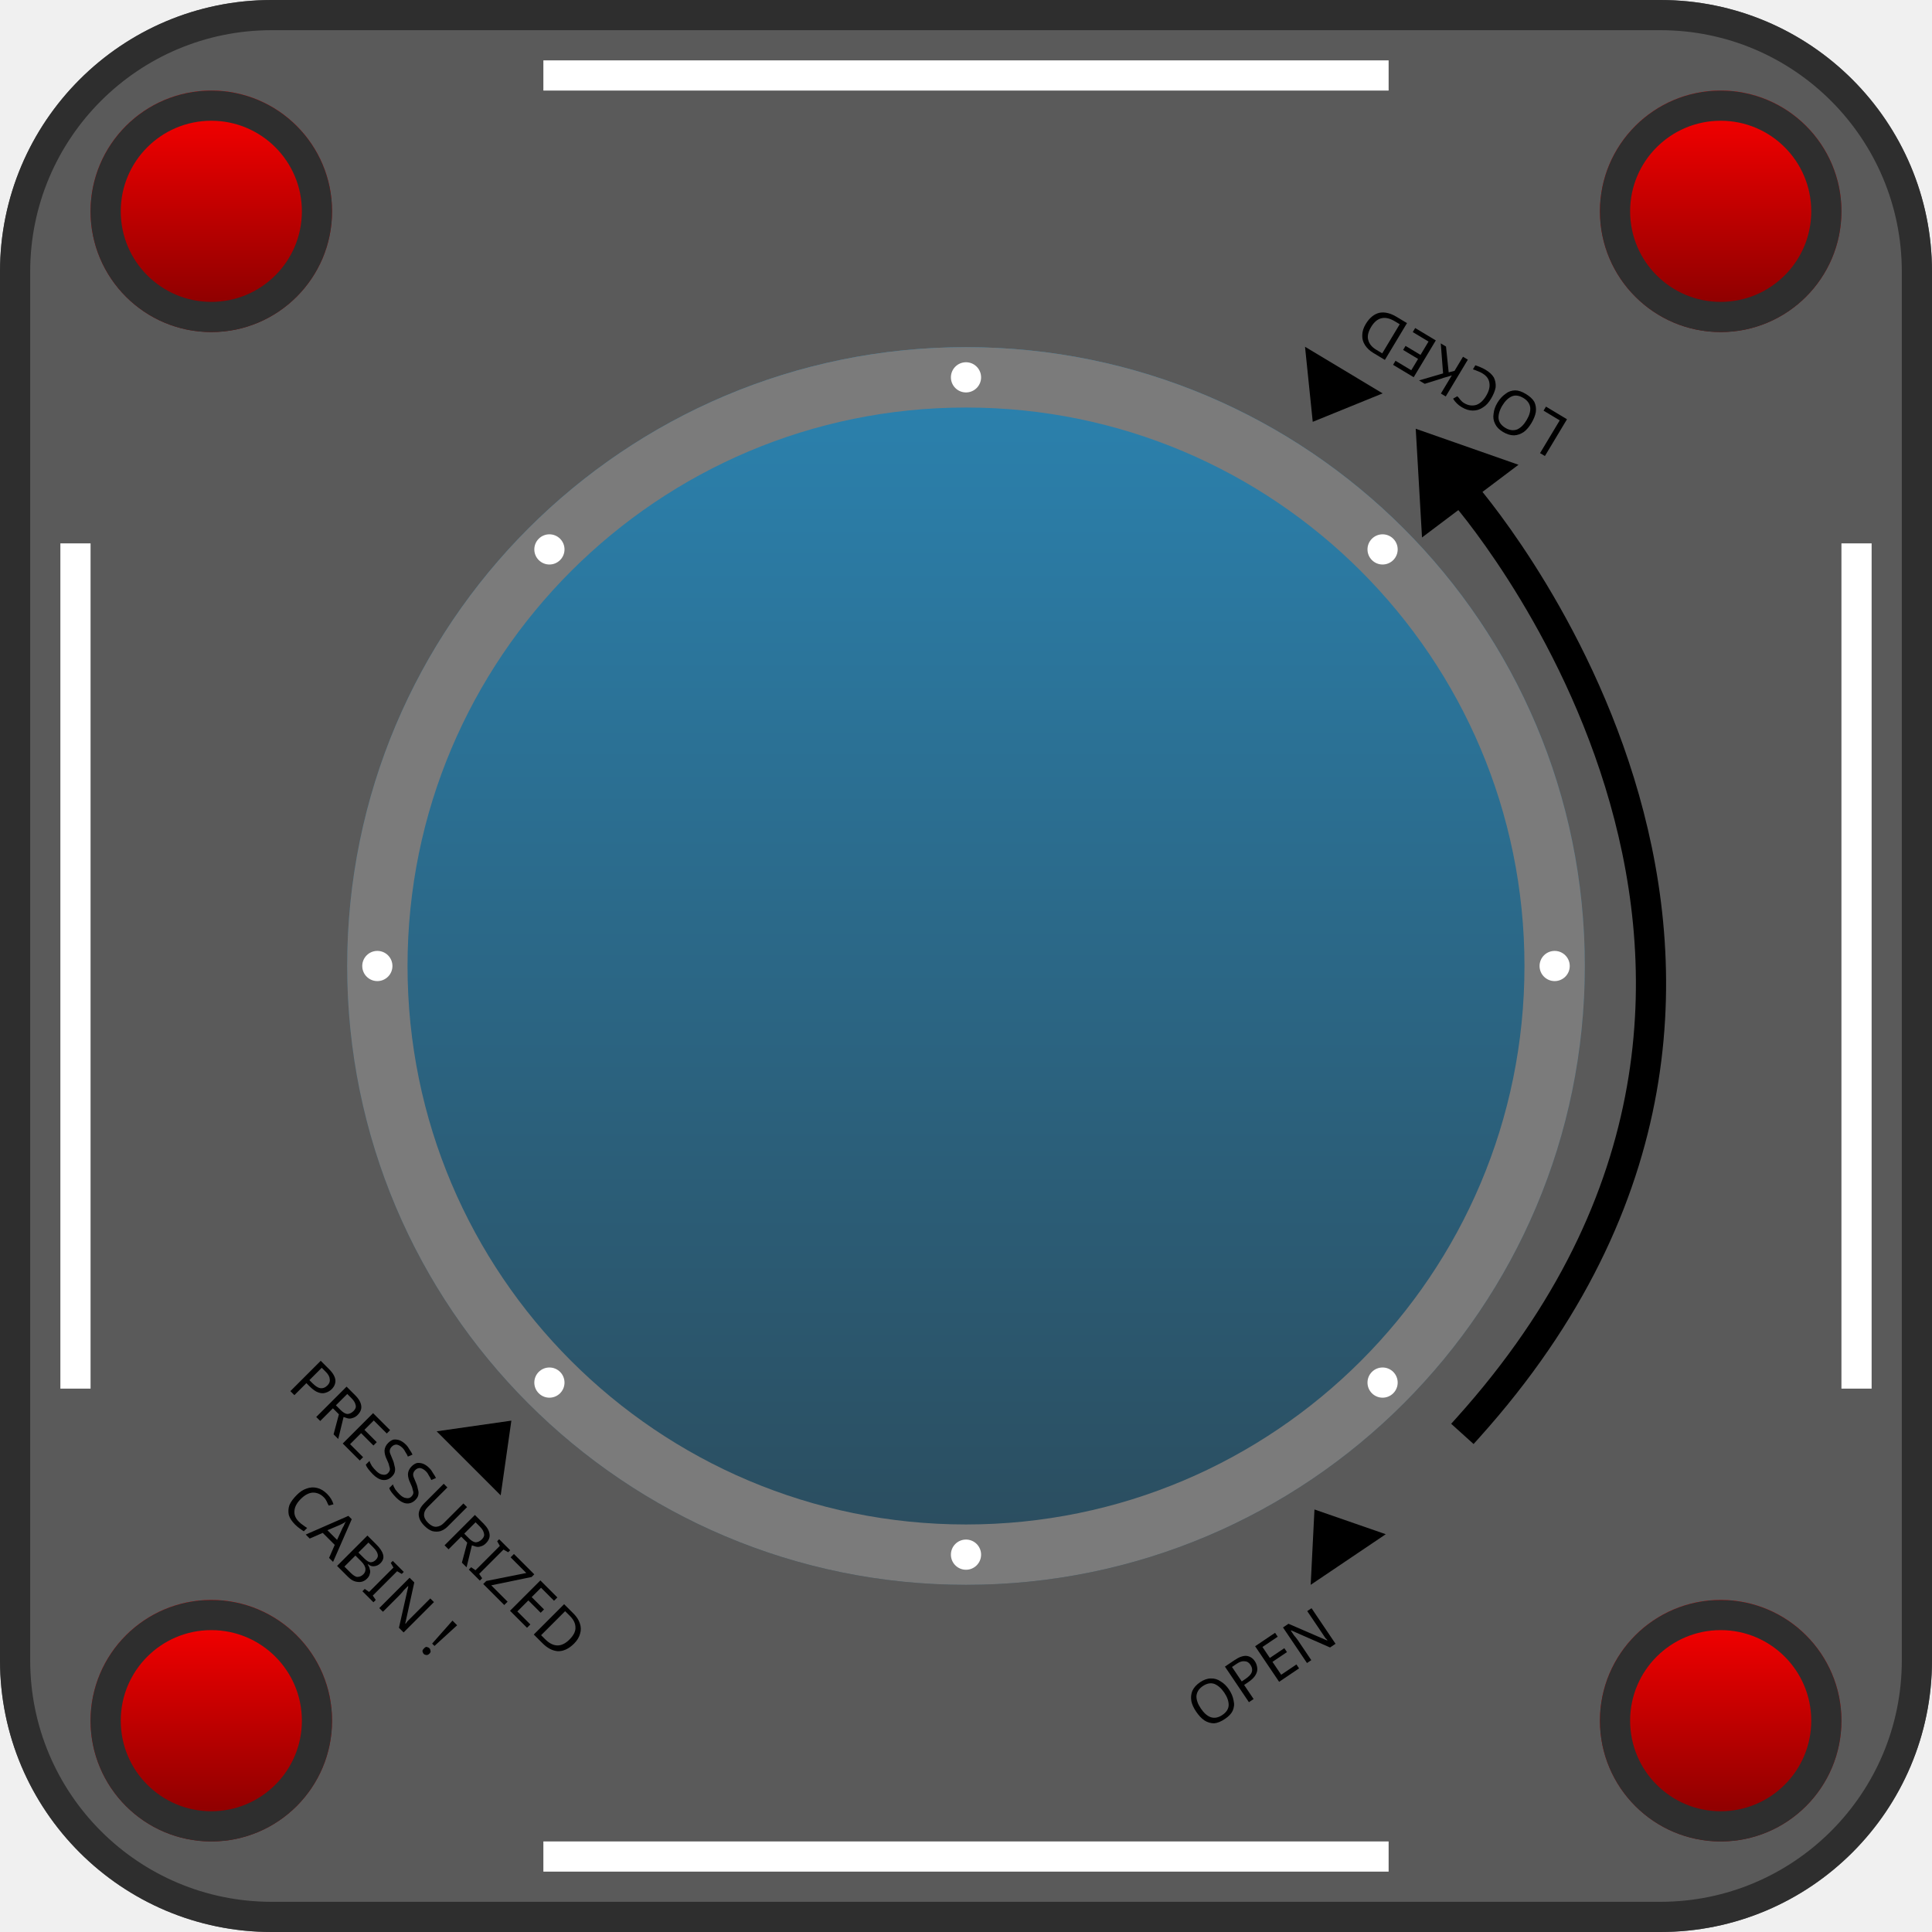
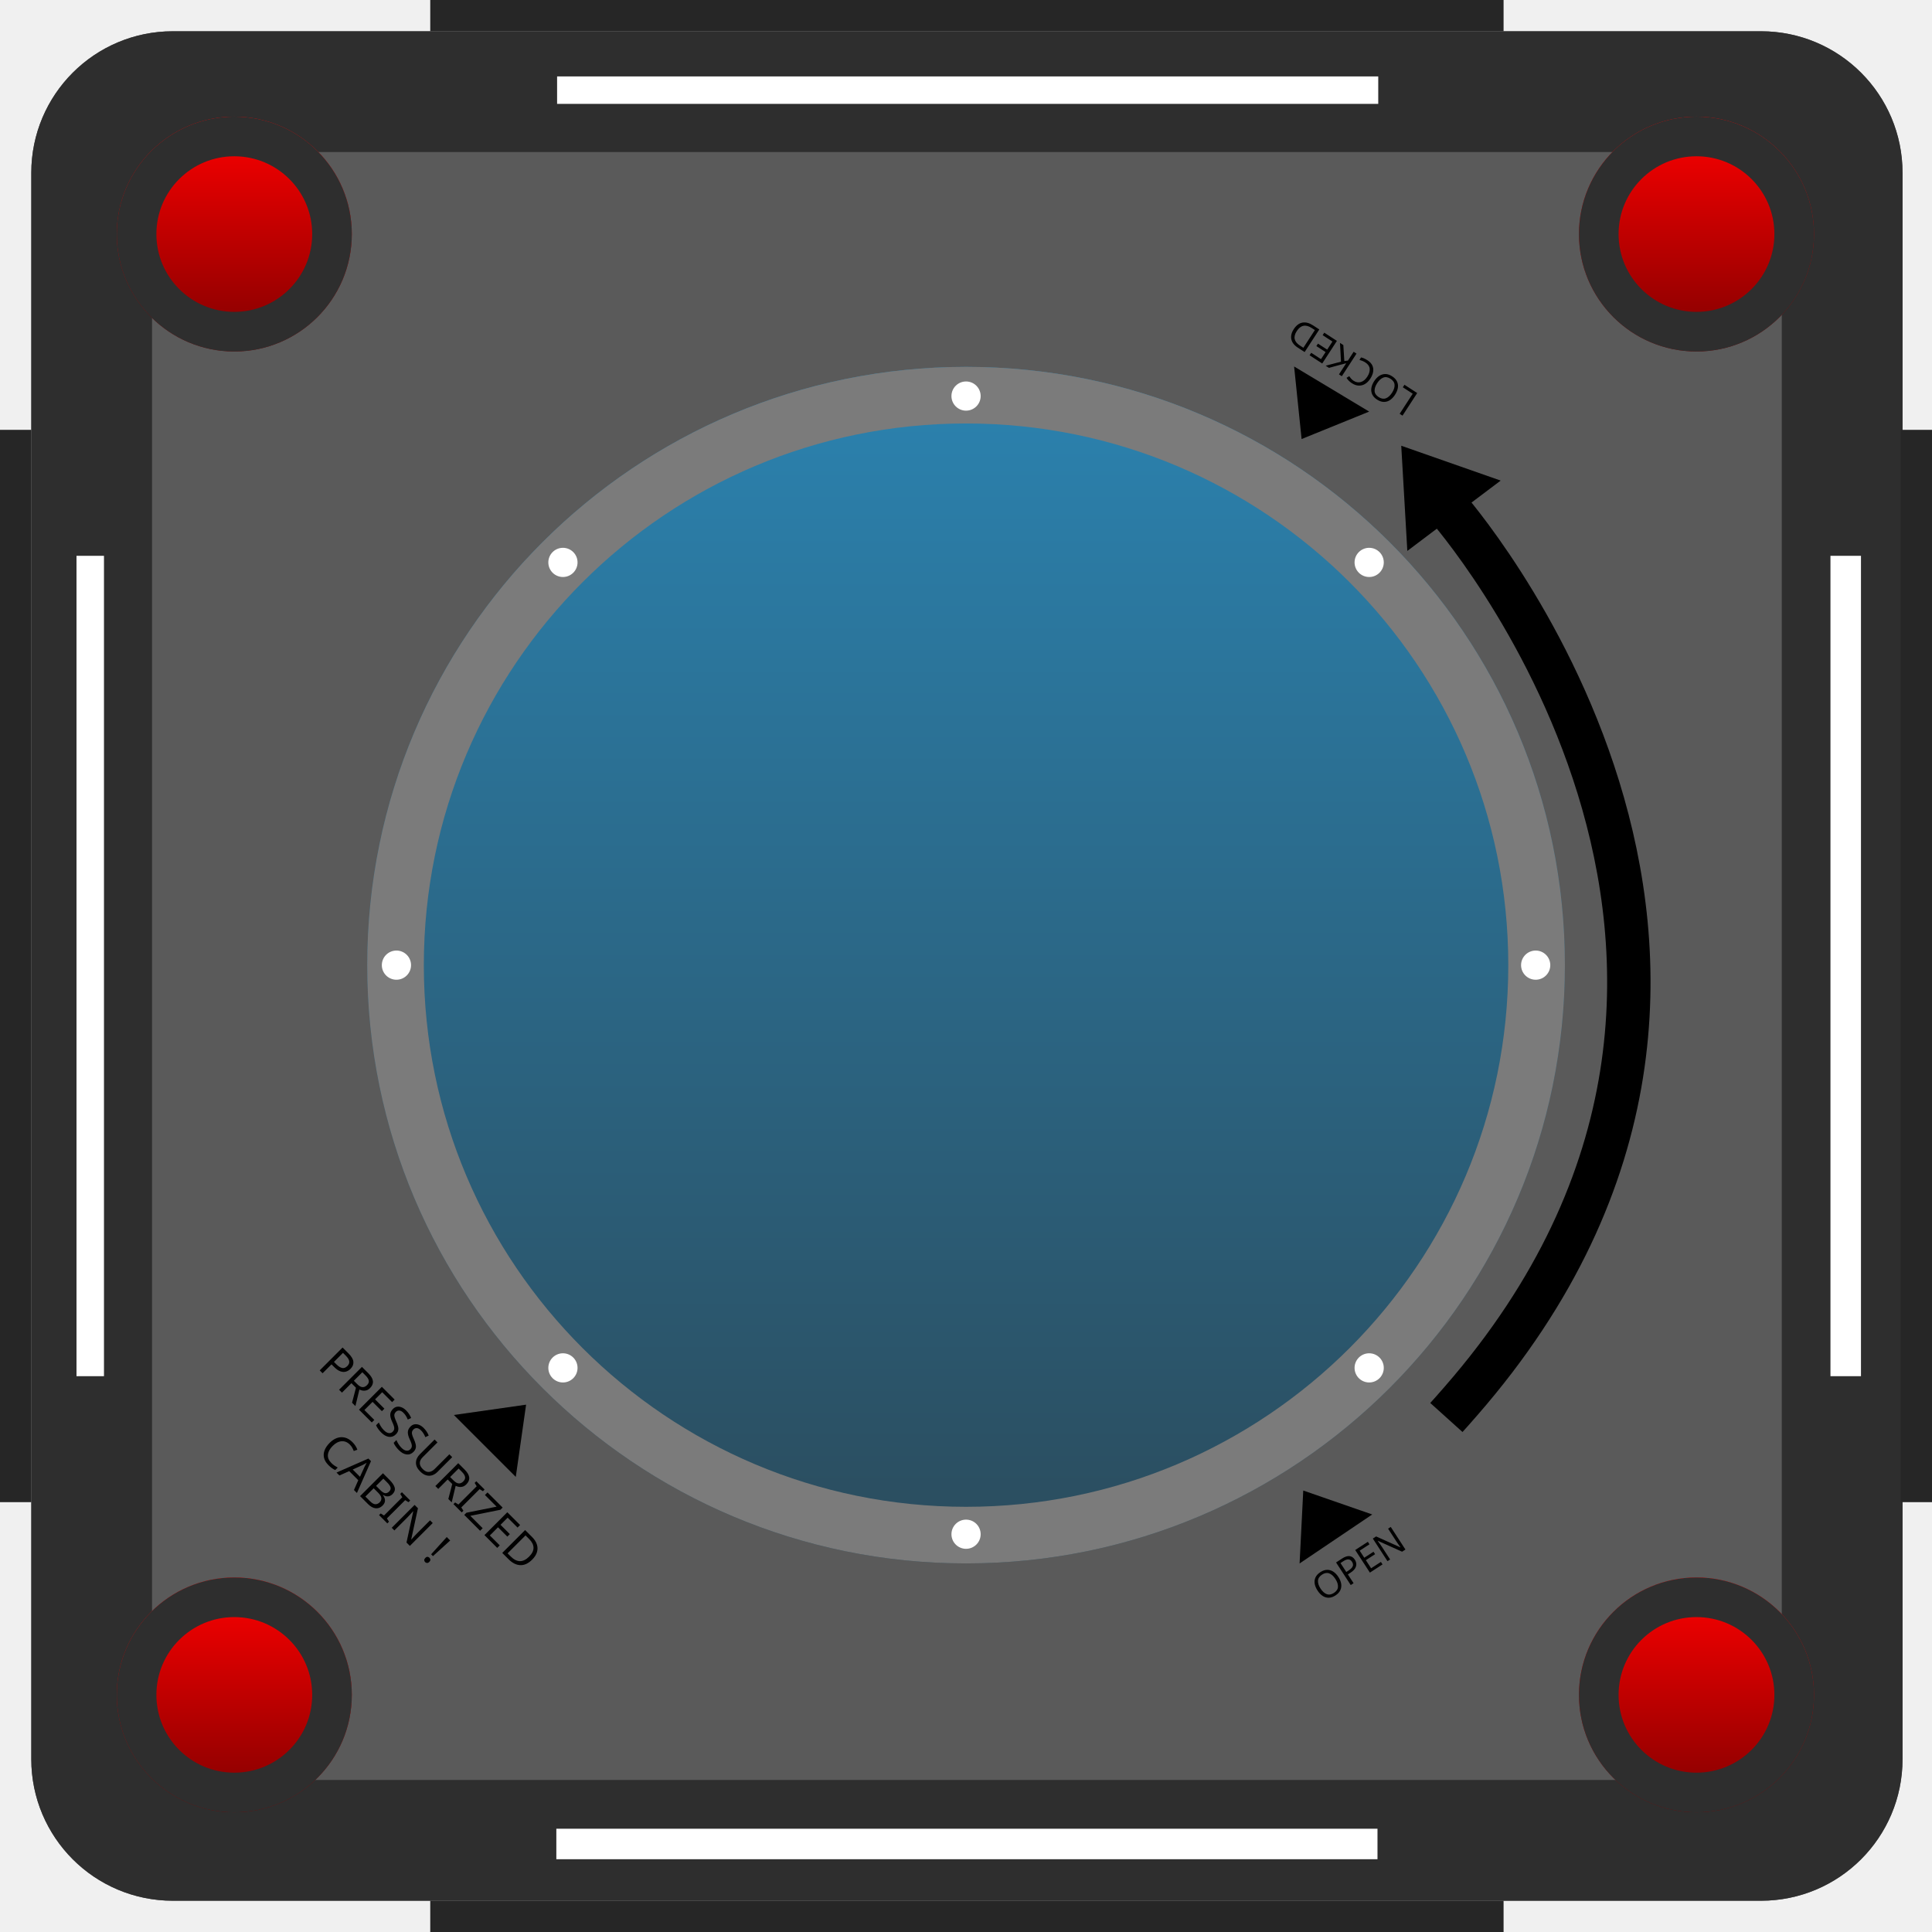
- <svg xmlns="http://www.w3.org/2000/svg" width="64" height="64" viewBox="0 0 64 64">
+ <svg xmlns="http://www.w3.org/2000/svg" width="1024" height="1024" viewBox="0 0 1024 1024">
  <defs>
    <linearGradient id="linear-gradient" x1="0.5" x2="0.5" y2="1" gradientUnits="objectBoundingBox">
      <stop offset="0" stop-color="#00a8ff" stop-opacity="0.522" />
      <stop offset="1" stop-color="#003e5e" stop-opacity="0.522" />
    </linearGradient>
    <linearGradient id="linear-gradient-2" x1="0.5" x2="0.5" y2="1" gradientUnits="objectBoundingBox">
      <stop offset="0" stop-color="red" />
      <stop offset="1" stop-color="maroon" />
    </linearGradient>
  </defs>
-   <g id="CommandCapsule" transform="translate(-928 -508)">
-     <g id="Rechteck_1" data-name="Rechteck 1" transform="translate(928 508)" fill="#5a5a5a" stroke="#2e2e2e" stroke-width="1">
-       <rect width="64" height="64" rx="9" stroke="none" />
-       <rect x="0.5" y="0.5" width="63" height="63" rx="8.5" fill="none" />
+   <g id="CommandCapsule" transform="translate(-910.876 -490.876)">
+     <g id="Rechteck_1" data-name="Rechteck 1" transform="translate(927.461 507.446)" fill="#5a5a5a" stroke="#2e2e2e" stroke-width="64">
+       <rect width="991.798" height="990.86" rx="75" stroke="none" />
+       <rect x="32" y="32" width="927.798" height="926.86" rx="43" fill="none" />
    </g>
-     <g id="Ellipse_1" data-name="Ellipse 1" transform="translate(939.5 519.5)" stroke="#7b7b7b" stroke-width="2" fill="url(#linear-gradient)">
-       <circle cx="20.5" cy="20.5" r="20.5" stroke="none" />
-       <circle cx="20.5" cy="20.5" r="19.5" fill="none" />
+     <g id="Ellipse_1" data-name="Ellipse 1" transform="translate(1105.512 685.328)" stroke="#7b7b7b" stroke-width="30" fill="url(#linear-gradient)">
+       <ellipse cx="317.394" cy="317.094" rx="317.394" ry="317.094" stroke="none" />
+       <ellipse cx="317.394" cy="317.094" rx="302.394" ry="302.094" fill="none" />
    </g>
-     <circle id="Ellipse_2" data-name="Ellipse 2" cx="0.5" cy="0.5" r="0.5" transform="translate(959.5 520)" fill="#fff" />
-     <circle id="Ellipse_3" data-name="Ellipse 3" cx="0.5" cy="0.5" r="0.5" transform="translate(959.5 559)" fill="#fff" />
-     <circle id="Ellipse_4" data-name="Ellipse 4" cx="0.5" cy="0.5" r="0.5" transform="translate(979 539.5)" fill="#fff" />
-     <circle id="Ellipse_5" data-name="Ellipse 5" cx="0.5" cy="0.5" r="0.5" transform="translate(940 539.5)" fill="#fff" />
-     <circle id="Ellipse_6" data-name="Ellipse 6" cx="0.5" cy="0.5" r="0.5" transform="translate(945.7 525.7)" fill="#fff" />
-     <circle id="Ellipse_7" data-name="Ellipse 7" cx="0.5" cy="0.5" r="0.5" transform="translate(973.3 553.3)" fill="#fff" />
-     <circle id="Ellipse_8" data-name="Ellipse 8" cx="0.5" cy="0.5" r="0.5" transform="translate(945.7 553.3)" fill="#fff" />
-     <circle id="Ellipse_9" data-name="Ellipse 9" cx="0.5" cy="0.5" r="0.5" transform="translate(973.3 525.7)" fill="#fff" />
-     <rect id="Rechteck_2" data-name="Rechteck 2" width="28" height="1" transform="translate(946 510)" fill="#fff" />
-     <rect id="Rechteck_3" data-name="Rechteck 3" width="28" height="1" transform="translate(946 569)" fill="#fff" />
-     <rect id="Rechteck_4" data-name="Rechteck 4" width="28" height="1" transform="translate(990 526) rotate(90)" fill="#fff" />
-     <rect id="Rechteck_5" data-name="Rechteck 5" width="28" height="1" transform="translate(931 526) rotate(90)" fill="#fff" />
-     <g id="Ellipse_10" data-name="Ellipse 10" transform="translate(931 511)" stroke="#2e2e2e" stroke-width="1" fill="url(#linear-gradient-2)">
-       <circle cx="4" cy="4" r="4" stroke="none" />
-       <circle cx="4" cy="4" r="3.5" fill="none" />
+     <ellipse id="Ellipse_2" data-name="Ellipse 2" cx="7.741" cy="7.734" rx="7.741" ry="7.734" transform="translate(1415.164 693.062)" fill="#fff" />
+     <ellipse id="Ellipse_3" data-name="Ellipse 3" cx="7.741" cy="7.734" rx="7.741" ry="7.734" transform="translate(1415.164 1296.313)" fill="#fff" />
+     <ellipse id="Ellipse_4" data-name="Ellipse 4" cx="7.741" cy="7.734" rx="7.741" ry="7.734" transform="translate(1717.076 994.688)" fill="#fff" />
+     <ellipse id="Ellipse_5" data-name="Ellipse 5" cx="7.741" cy="7.734" rx="7.741" ry="7.734" transform="translate(1113.253 994.688)" fill="#fff" />
+     <ellipse id="Ellipse_6" data-name="Ellipse 6" cx="7.741" cy="7.734" rx="7.741" ry="7.734" transform="translate(1201.504 781.229)" fill="#fff" />
+     <ellipse id="Ellipse_7" data-name="Ellipse 7" cx="7.741" cy="7.734" rx="7.741" ry="7.734" transform="translate(1628.824 1208.146)" fill="#fff" />
+     <ellipse id="Ellipse_8" data-name="Ellipse 8" cx="7.741" cy="7.734" rx="7.741" ry="7.734" transform="translate(1201.504 1208.146)" fill="#fff" />
+     <ellipse id="Ellipse_9" data-name="Ellipse 9" cx="7.741" cy="7.734" rx="7.741" ry="7.734" transform="translate(1628.824 781.229)" fill="#fff" />
+     <rect id="Rechteck_2" data-name="Rechteck 2" width="435.226" height="14.548" transform="translate(1206.149 531.384)" fill="#fff" />
+     <rect id="Rechteck_3" data-name="Rechteck 3" width="435.226" height="16.164" transform="translate(1205.747 1460.139)" fill="#fff" />
+     <rect id="Rechteck_4" data-name="Rechteck 4" width="434.815" height="16.179" transform="translate(1897.235 785.469) rotate(90)" fill="#fff" />
+     <rect id="Rechteck_5" data-name="Rechteck 5" width="434.815" height="14.561" transform="translate(965.984 785.469) rotate(90)" fill="#fff" />
+     <g id="Ellipse_10" data-name="Ellipse 10" transform="translate(972.764 552.705)" stroke="#2e2e2e" stroke-width="21" fill="url(#linear-gradient-2)">
+       <ellipse cx="62.291" cy="62.232" rx="62.291" ry="62.232" stroke="none" />
+       <ellipse cx="62.291" cy="62.232" rx="51.791" ry="51.732" fill="none" />
    </g>
-     <g id="Ellipse_11" data-name="Ellipse 11" transform="translate(981 511)" stroke="#2e2e2e" stroke-width="1" fill="url(#linear-gradient-2)">
-       <circle cx="4" cy="4" r="4" stroke="none" />
-       <circle cx="4" cy="4" r="3.5" fill="none" />
+     <g id="Ellipse_11" data-name="Ellipse 11" transform="translate(1747.757 552.705)" stroke="#2e2e2e" stroke-width="21" fill="url(#linear-gradient-2)">
+       <ellipse cx="62.291" cy="62.232" rx="62.291" ry="62.232" stroke="none" />
+       <ellipse cx="62.291" cy="62.232" rx="51.791" ry="51.732" fill="none" />
    </g>
-     <g id="Ellipse_12" data-name="Ellipse 12" transform="translate(931 561)" stroke="#2e2e2e" stroke-width="1" fill="url(#linear-gradient-2)">
-       <circle cx="4" cy="4" r="4" stroke="none" />
-       <circle cx="4" cy="4" r="3.5" fill="none" />
+     <g id="Ellipse_12" data-name="Ellipse 12" transform="translate(972.764 1326.966)" stroke="#2e2e2e" stroke-width="21" fill="url(#linear-gradient-2)">
+       <ellipse cx="62.291" cy="62.232" rx="62.291" ry="62.232" stroke="none" />
+       <ellipse cx="62.291" cy="62.232" rx="51.791" ry="51.732" fill="none" />
    </g>
-     <g id="Ellipse_13" data-name="Ellipse 13" transform="translate(981 561)" stroke="#2e2e2e" stroke-width="1" fill="url(#linear-gradient-2)">
-       <circle cx="4" cy="4" r="4" stroke="none" />
-       <circle cx="4" cy="4" r="3.5" fill="none" />
+     <g id="Ellipse_13" data-name="Ellipse 13" transform="translate(1747.757 1326.966)" stroke="#2e2e2e" stroke-width="21" fill="url(#linear-gradient-2)">
+       <ellipse cx="62.291" cy="62.232" rx="62.291" ry="62.232" stroke="none" />
+       <ellipse cx="62.291" cy="62.232" rx="51.791" ry="51.732" fill="none" />
    </g>
-     <path id="Polygon_1" data-name="Polygon 1" d="M1.5,0,3,2H0Z" transform="translate(943.879 554) rotate(45)" />
-     <text id="pressurized_CABIN_" data-name="pressurizedCABIN !" transform="translate(941.768 558.232) rotate(45)" font-size="2" font-family="SegoeUI, Segoe UI">
-       <tspan x="-6.055" y="0">PRESSURIZED</tspan>
-       <tspan x="-3.41" y="3">CABIN !</tspan>
-       <tspan x="0" y="6" />
+     <path id="Polygon_1" data-name="Polygon 1" d="M23.206,0,46.411,30.929H0Z" transform="translate(1173.305 1218.973) rotate(45)" />
+     <text id="pressurized_CABIN_" data-name="pressurizedCABIN !" transform="translate(1130.065 1266.941) rotate(45)" font-size="24" font-family="SegoeUI, Segoe UI">
+       <tspan x="-72.662" y="0">PRESSURIZED</tspan>
+       <tspan x="-40.916" y="32">CABIN !</tspan>
+       <tspan x="0" y="64" />
    </text>
-     <path id="Pfad_1" data-name="Pfad 1" d="M975.618,555.609h0c.112-.124.216-.238.5-.562,13.22-15.17-.5-30.66-.5-30.66" transform="translate(0.825 -0.109)" fill="rgba(255,255,255,0)" stroke="#000" stroke-width="1" />
-     <path id="Polygon_2" data-name="Polygon 2" d="M2,0,4,3H0Z" transform="matrix(0.799, -0.602, 0.602, 0.799, 973.3, 523.407)" />
-     <path id="Polygon_3" data-name="Polygon 3" d="M1.5,0,3,2H0Z" transform="translate(972.772 522.746) rotate(-149)" />
-     <text id="LOCKED" transform="translate(975.956 521.846) rotate(-149)" font-size="2" font-family="SegoeUI, Segoe UI">
-       <tspan x="-3.597" y="2">LOCKED</tspan>
+     <path id="Pfad_1" data-name="Pfad 1" d="M975.617,1007.337h0c1.728-1.918,3.347-3.678,7.7-8.7,204.673-234.642-7.7-474.254-7.7-474.254" transform="translate(701.868 234.84)" fill="none" stroke="#000" stroke-width="23" />
+     <path id="Polygon_2" data-name="Polygon 2" d="M30.965,0,61.93,46.448H0Z" transform="matrix(0.799, -0.602, 0.602, 0.799, 1628.824, 745.766)" />
+     <path id="Polygon_3" data-name="Polygon 3" d="M23.212,0,46.423,30.924H0Z" transform="translate(1620.645 735.534) rotate(-149)" />
+     <path id="Polygon_4" data-name="Polygon 4" d="M23.224,0,46.448,30.965H0Z" transform="matrix(0.829, -0.559, 0.559, 0.829, 1582.377, 1293.868)" />
+     <rect id="Rechteck_6" data-name="Rechteck 6" width="568.348" height="16.585" transform="translate(1934.876 718.702) rotate(90)" fill="#262626" />
+     <rect id="Rechteck_7" data-name="Rechteck 7" width="568.348" height="16.585" transform="translate(927.461 718.702) rotate(90)" fill="#262626" />
+     <rect id="Rechteck_8" data-name="Rechteck 8" width="568.886" height="16.57" transform="translate(1138.917 1498.306)" fill="#262626" />
+     <rect id="Rechteck_9" data-name="Rechteck 9" width="568.886" height="16.57" transform="translate(1138.917 490.876)" fill="#262626" />
+     <text id="OPEN" transform="matrix(0.839, -0.545, 0.545, 0.839, 1612.068, 1340.557)" font-size="20" font-family="SegoeUI, Segoe UI">
+       <tspan x="0" y="0">OPEN</tspan>
    </text>
-     <path id="Polygon_4" data-name="Polygon 4" d="M1.5,0,3,2H0Z" transform="matrix(0.829, -0.559, 0.559, 0.829, 970.3, 558.842)" />
-     <text id="OPEN" transform="matrix(0.829, -0.559, 0.559, 0.829, 968.931, 562.273)" font-size="2" font-family="SegoeUI, Segoe UI">
-       <tspan x="-2.568" y="2">OPEN</tspan>
+     <text id="LOCKED" transform="matrix(-0.839, -0.545, 0.545, -0.839, 1663.646, 700.251)" font-size="20" font-family="SegoeUI, Segoe UI">
+       <tspan x="0" y="0">LOCKED</tspan>
    </text>
  </g>
</svg>
